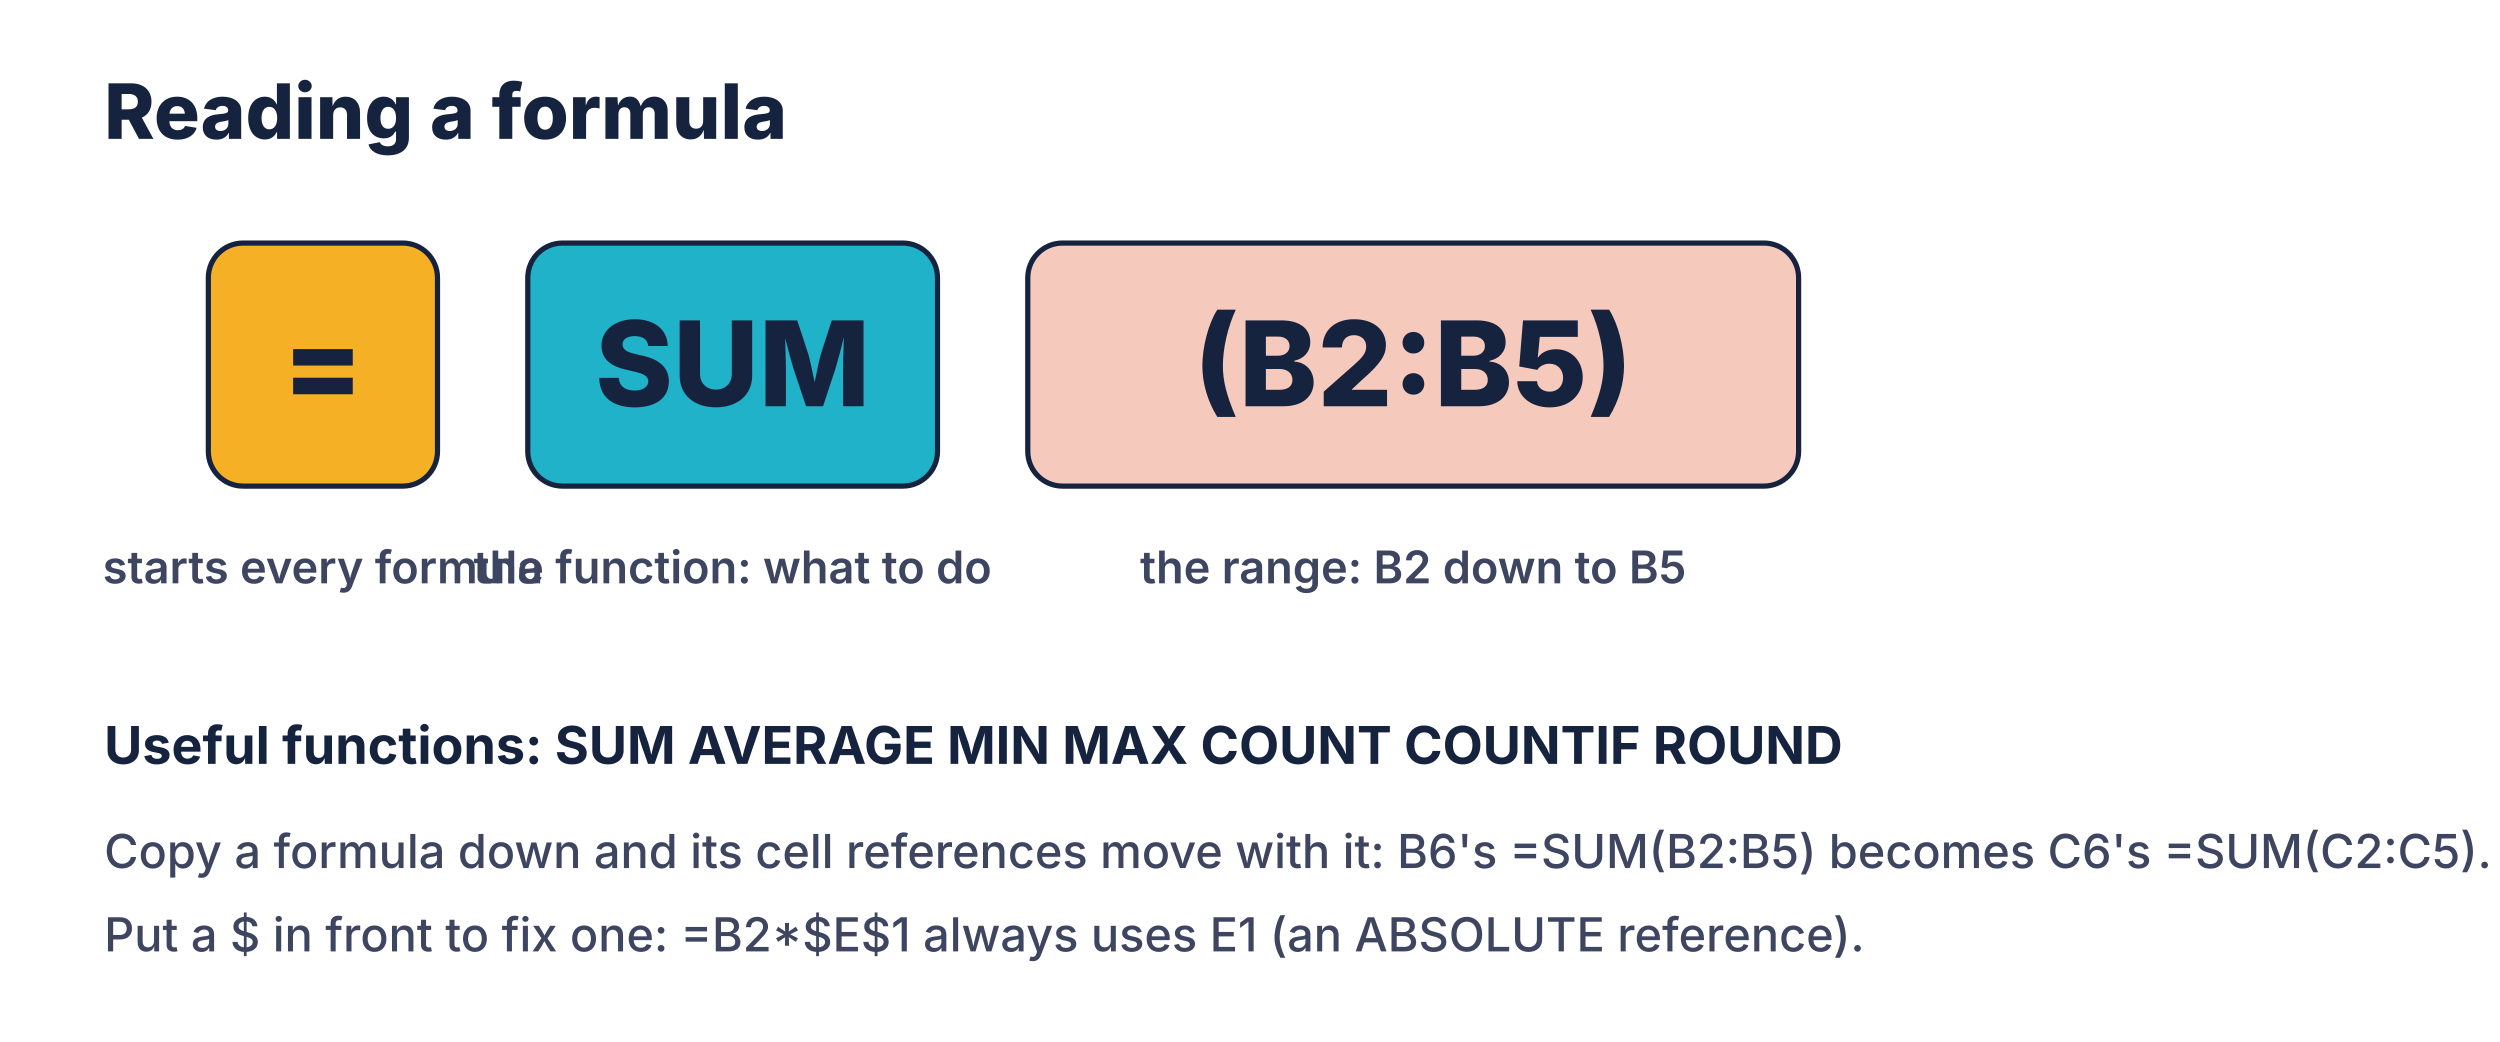
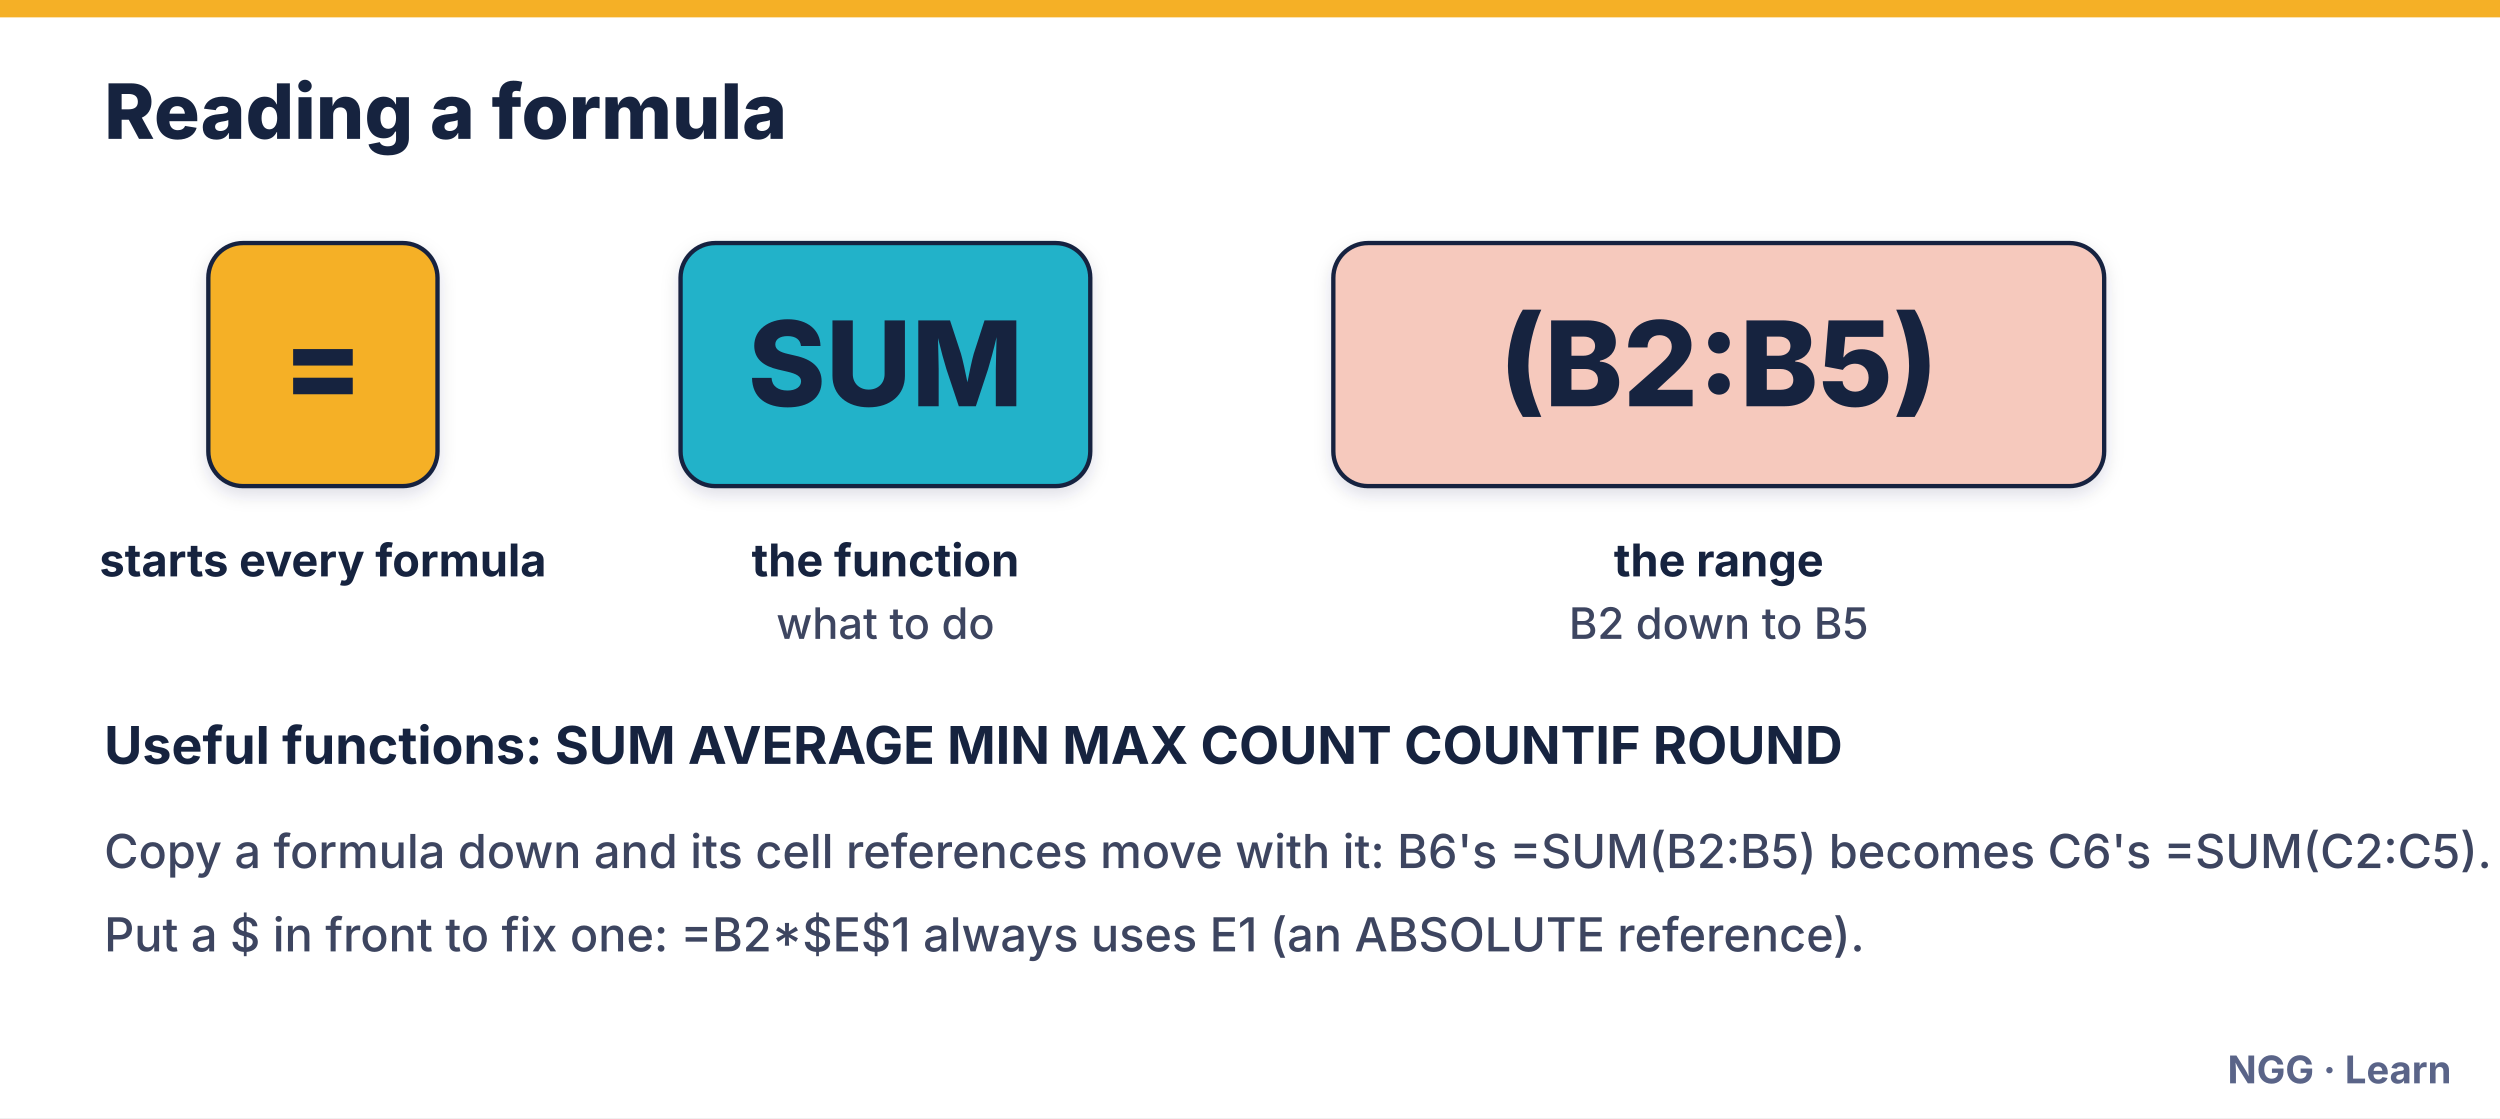
- <svg xmlns="http://www.w3.org/2000/svg" viewBox="0 0 720 300" width="720" height="300" role="img" aria-labelledby="t d">
-   <rect width="720" height="300" fill="#ffffff" />
+ <svg xmlns="http://www.w3.org/2000/svg" viewBox="0 0 720 322" width="720" height="322" role="img" aria-labelledby="t d">
+   <defs>
+     <filter id="sh" x="-8%" y="-8%" width="116%" height="130%">
+       <feDropShadow dx="0" dy="2" stdDeviation="2.4" flood-color="#16233f" flood-opacity=".13" />
+     </filter>
+   </defs>
+   <rect width="720" height="322" fill="#ffffff" />
+   <rect width="720" height="5" fill="#f5b026" />
  <g style="font-family:'Inter','Segoe UI',Arial,sans-serif">
    <text x="30" y="40" font-size="22" font-weight="800" fill="#16233f" text-anchor="start">Reading a formula</text>
    <defs>
      <marker id="a" viewBox="0 0 10 10" refX="9" refY="5" markerWidth="7" markerHeight="7" orient="auto">
        <path d="M0 0L10 5L0 10z" fill="#3d4560" />
      </marker>
    </defs>
-     <rect x="60" y="70" width="66" height="70" rx="10" fill="#f5b026" stroke="#16233f" stroke-width="1.5" />
+     <rect x="60" y="70" width="66" height="70" rx="10" fill="#f5b026" stroke="#16233f" stroke-width="1.25" filter="url(#sh)" />
    <text x="93.0" y="117" font-size="34" font-weight="800" fill="#16233f" text-anchor="middle">=</text>
-     <text x="93.0" y="168" font-size="13" font-weight="600" fill="#3d4560" text-anchor="middle">starts every formula</text>
-     <rect x="152" y="70" width="118" height="70" rx="10" fill="#20b2c9" stroke="#16233f" stroke-width="1.5" />
-     <text x="211.0" y="117" font-size="34" font-weight="800" fill="#16233f" text-anchor="middle">SUM</text>
-     <text x="211.0" y="168" font-size="13" font-weight="600" fill="#3d4560" text-anchor="middle">the function: what to do</text>
-     <rect x="296" y="70" width="222" height="70" rx="10" fill="#f6c9bd" stroke="#16233f" stroke-width="1.5" />
-     <text x="407.0" y="117" font-size="34" font-weight="800" fill="#16233f" text-anchor="middle">(B2:B5)</text>
-     <text x="407.0" y="168" font-size="13" font-weight="600" fill="#3d4560" text-anchor="middle">the range: B2 down to B5</text>
+     <text x="93.0" y="166" font-size="13" font-weight="700" fill="#16233f" text-anchor="middle">starts every formula</text>
+     <rect x="196" y="70" width="118" height="70" rx="10" fill="#20b2c9" stroke="#16233f" stroke-width="1.25" filter="url(#sh)" />
+     <text x="255.0" y="117" font-size="34" font-weight="800" fill="#16233f" text-anchor="middle">SUM</text>
+     <text x="255.0" y="166" font-size="13" font-weight="700" fill="#16233f" text-anchor="middle">the function</text>
+     <text x="255.0" y="184" font-size="12.5" font-weight="500" fill="#3d4560" text-anchor="middle">what to do</text>
+     <rect x="384" y="70" width="222" height="70" rx="10" fill="#f6c9bd" stroke="#16233f" stroke-width="1.25" filter="url(#sh)" />
+     <text x="495.0" y="117" font-size="34" font-weight="800" fill="#16233f" text-anchor="middle">(B2:B5)</text>
+     <text x="495.0" y="166" font-size="13" font-weight="700" fill="#16233f" text-anchor="middle">the range</text>
+     <text x="495.0" y="184" font-size="12.5" font-weight="500" fill="#3d4560" text-anchor="middle">B2 down to B5</text>
    <text x="30" y="220" font-size="15" font-weight="700" fill="#16233f" text-anchor="start">Useful functions:  SUM  AVERAGE  MIN  MAX  COUNT  COUNTIF  ROUND</text>
    <text x="30" y="250" font-size="13.5" font-weight="500" fill="#3d4560" text-anchor="start">Copy a formula down and its cell references move with it: B6's =SUM(B2:B5) becomes C6's =SUM(C2:C5).</text>
    <text x="30" y="274" font-size="13.5" font-weight="500" fill="#3d4560" text-anchor="start">Put a $ in front to fix one: =B2*$E$1 always uses E1 (an ABSOLUTE reference).</text>
+     <text x="706" y="312" font-size="11" font-weight="700" fill="#5a6488" text-anchor="end">NGG · Learn</text>
  </g>
</svg>
